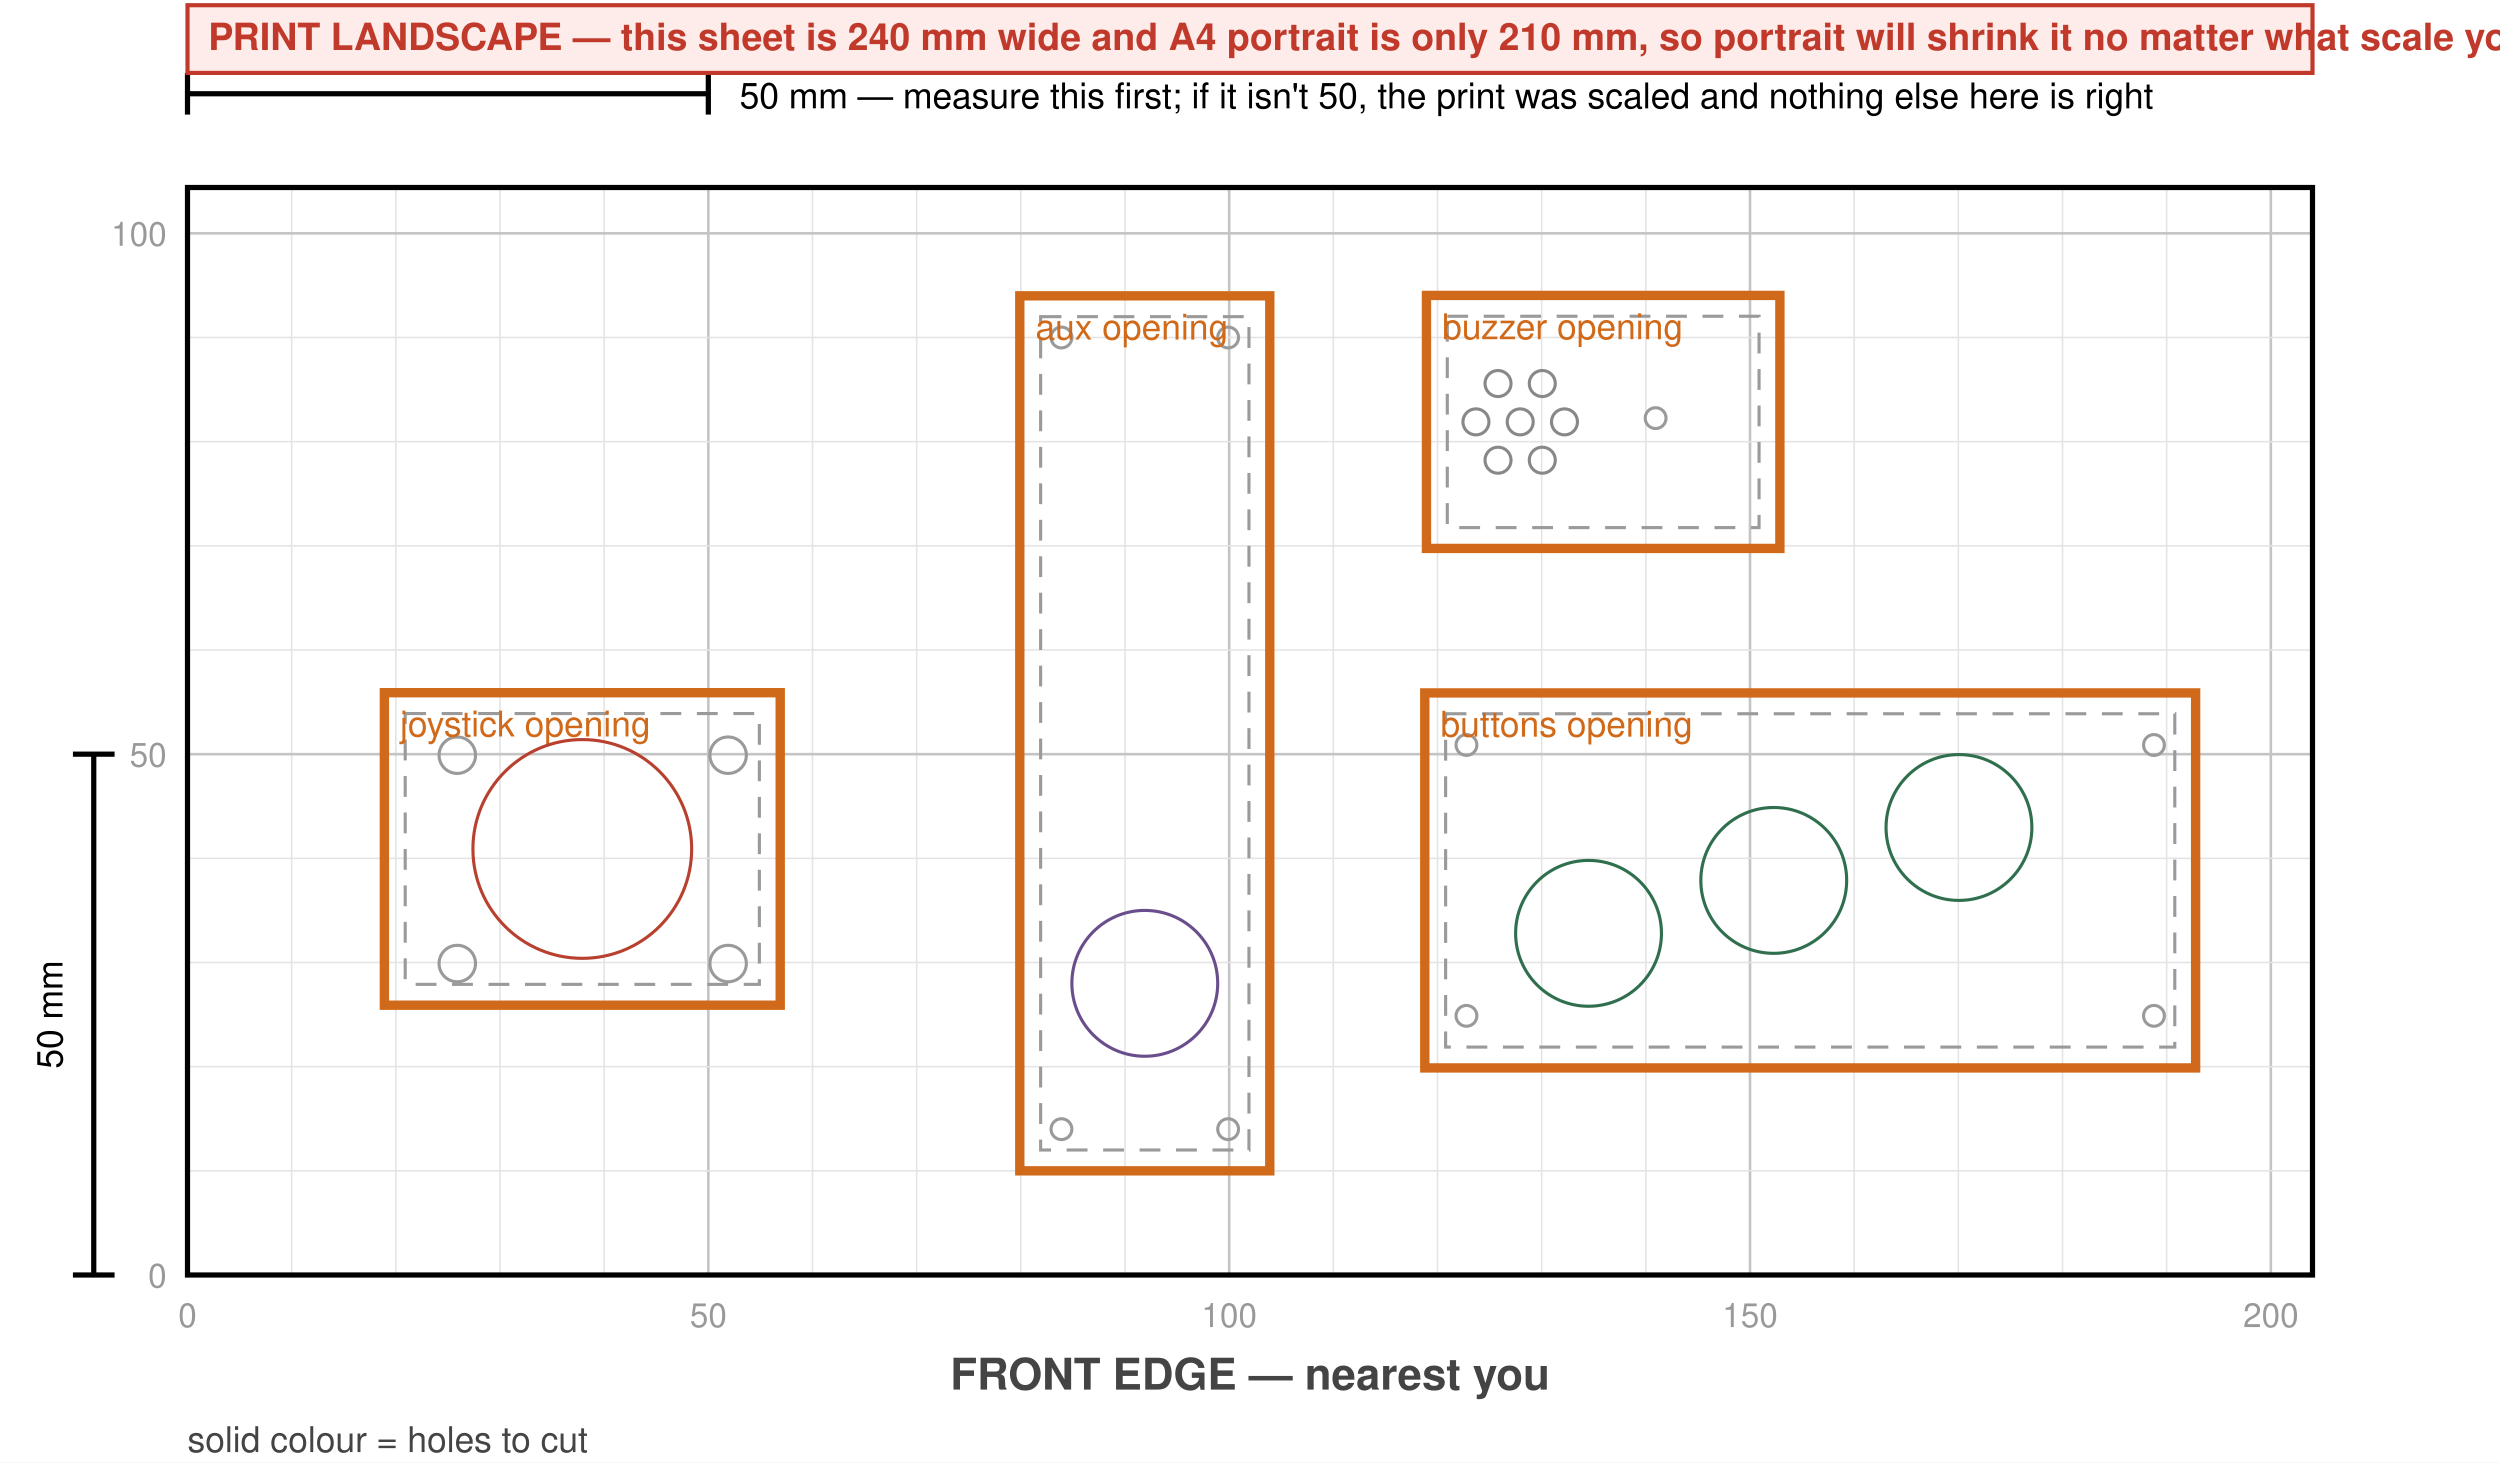
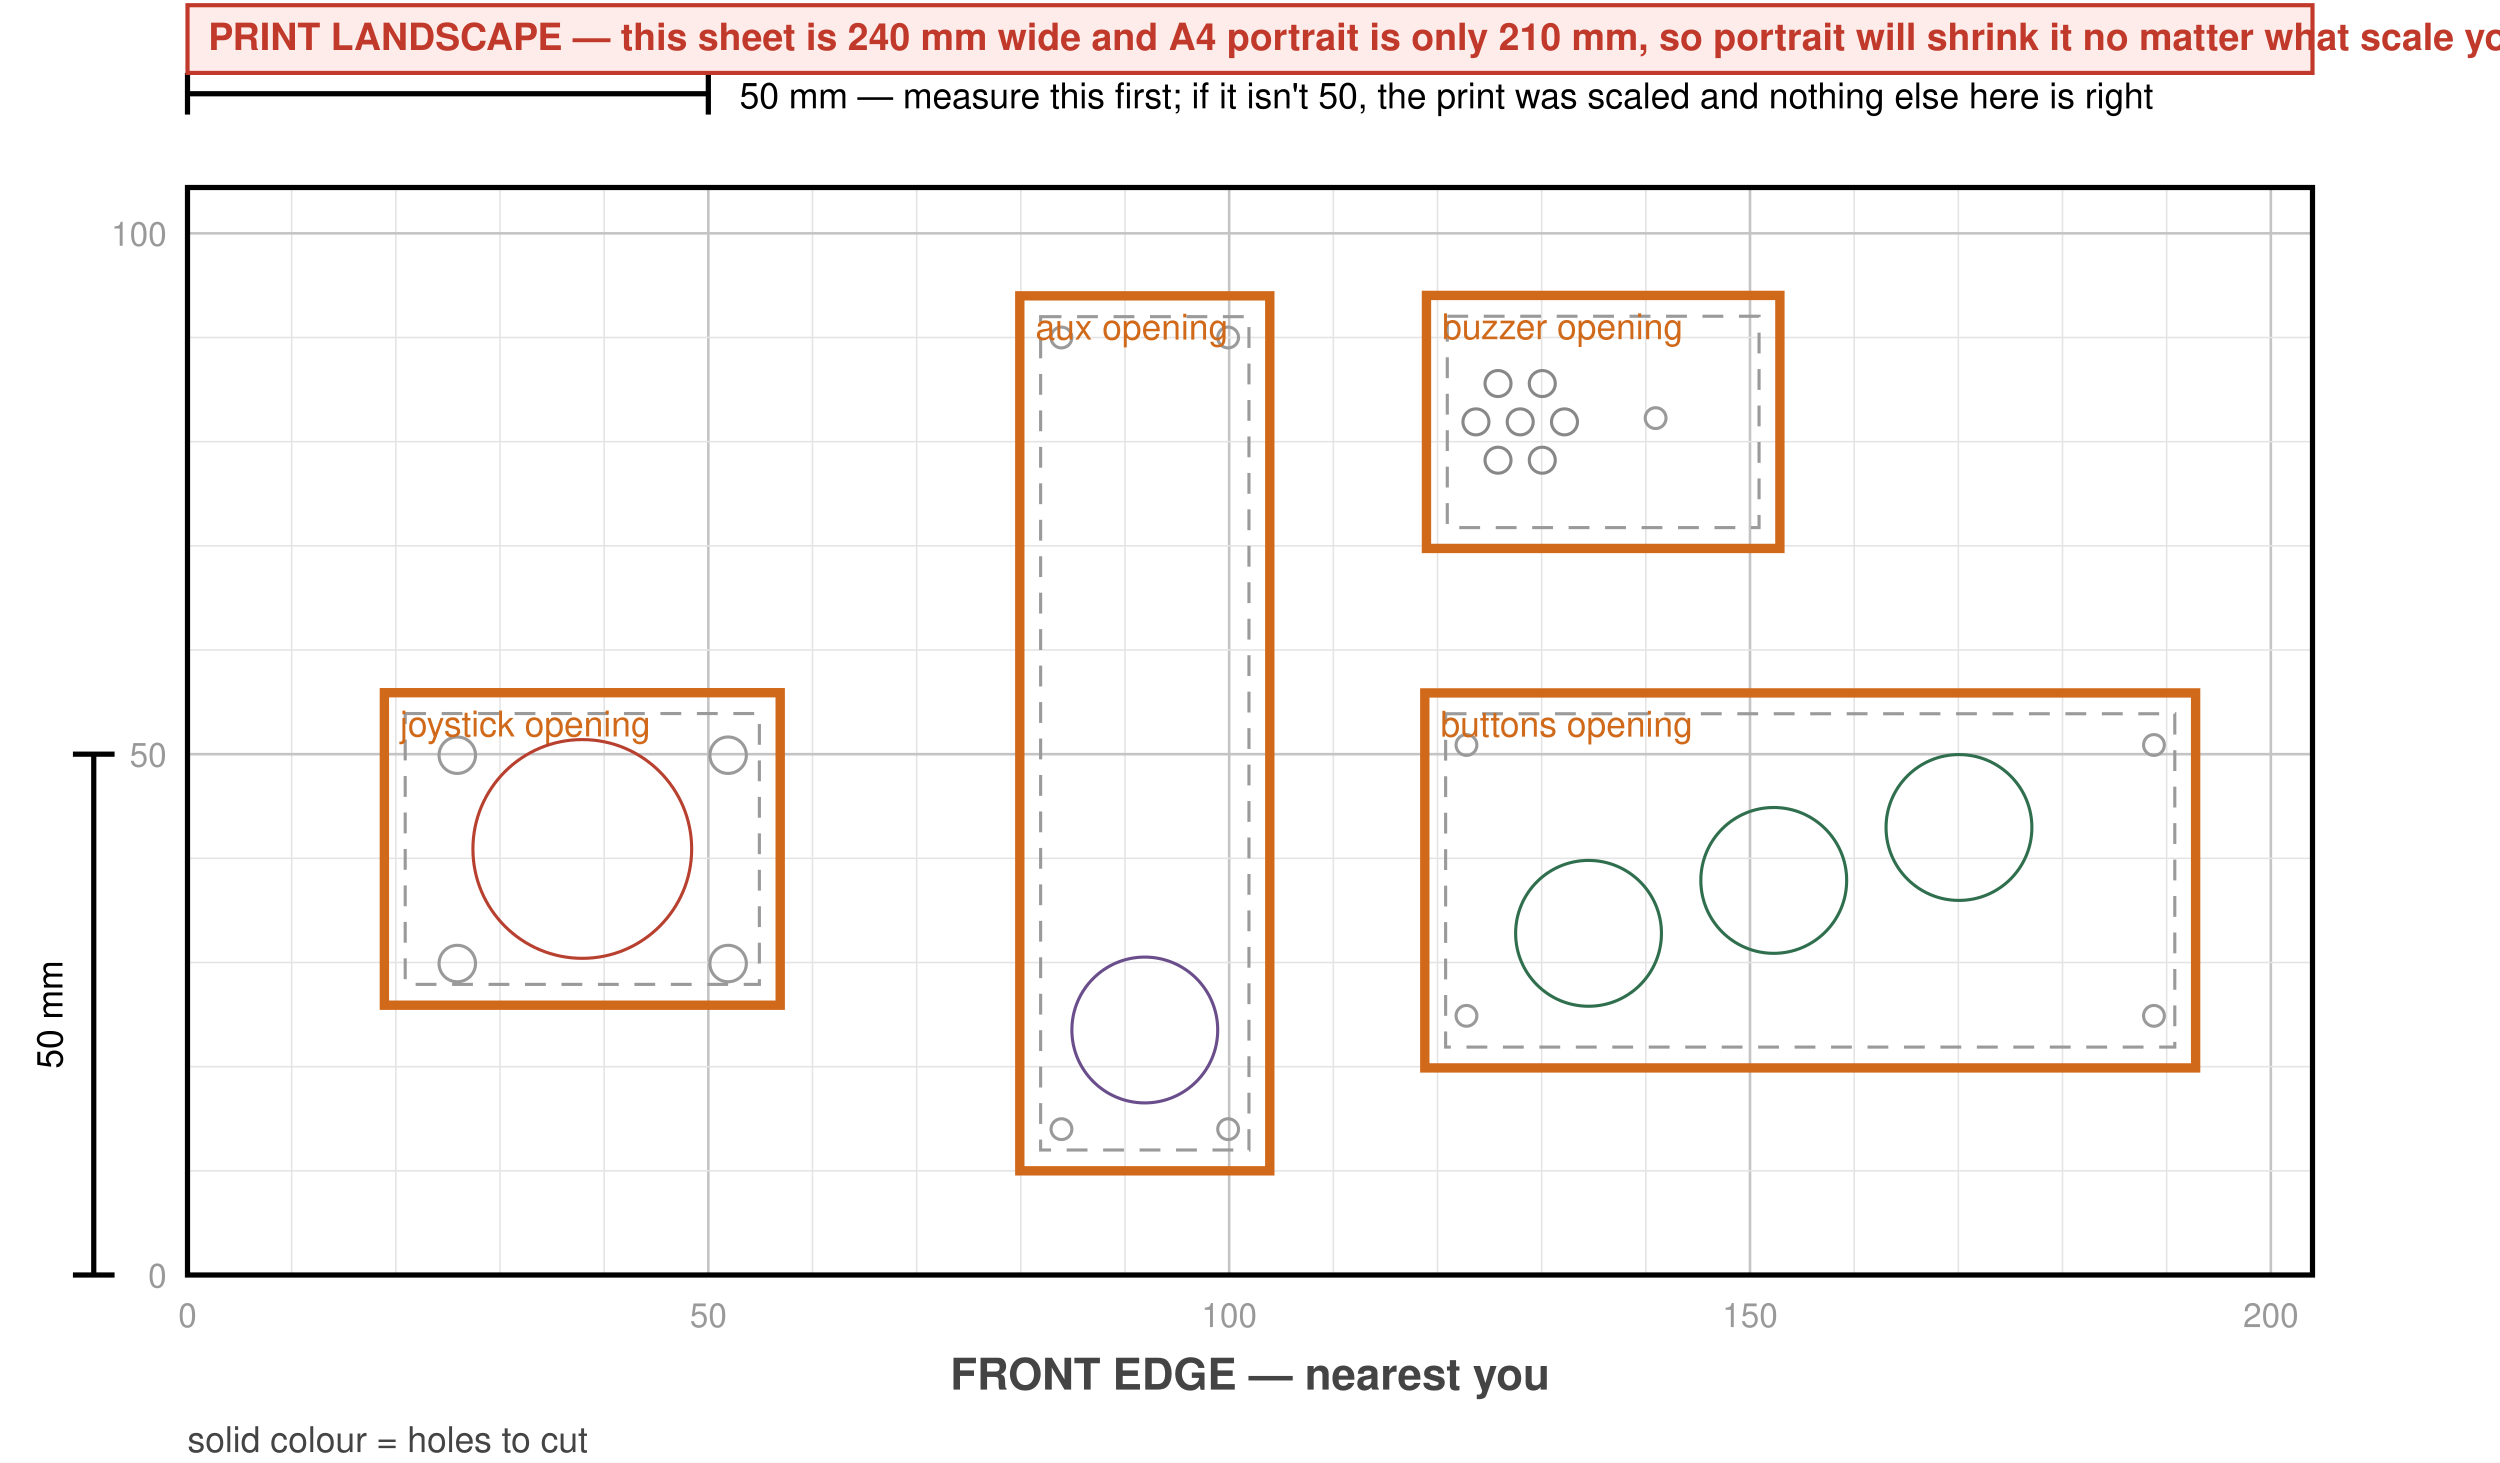
<svg xmlns="http://www.w3.org/2000/svg" width="240.0mm" height="140.4mm" viewBox="0 0 240.0 140.4">
  <rect width="100%" height="100%" fill="#fff" />
  <line x1="18.00" y1="122.40" x2="18.00" y2="18.00" stroke="#c4c4c4" stroke-width="0.25" />
  <text x="18.00" y="127.40" font-family="Helvetica" font-size="3.2" fill="#999" text-anchor="middle" font-weight="normal">0</text>
  <line x1="28.00" y1="122.40" x2="28.00" y2="18.00" stroke="#e4e4e4" stroke-width="0.15" />
  <line x1="38.00" y1="122.40" x2="38.00" y2="18.00" stroke="#e4e4e4" stroke-width="0.15" />
  <line x1="48.00" y1="122.40" x2="48.00" y2="18.00" stroke="#e4e4e4" stroke-width="0.15" />
  <line x1="58.00" y1="122.40" x2="58.00" y2="18.00" stroke="#e4e4e4" stroke-width="0.15" />
  <line x1="68.00" y1="122.40" x2="68.00" y2="18.00" stroke="#c4c4c4" stroke-width="0.25" />
  <text x="68.00" y="127.40" font-family="Helvetica" font-size="3.2" fill="#999" text-anchor="middle" font-weight="normal">50</text>
  <line x1="78.00" y1="122.40" x2="78.00" y2="18.00" stroke="#e4e4e4" stroke-width="0.15" />
  <line x1="88.00" y1="122.40" x2="88.00" y2="18.00" stroke="#e4e4e4" stroke-width="0.15" />
  <line x1="98.00" y1="122.40" x2="98.00" y2="18.00" stroke="#e4e4e4" stroke-width="0.15" />
  <line x1="108.00" y1="122.40" x2="108.00" y2="18.00" stroke="#e4e4e4" stroke-width="0.15" />
  <line x1="118.00" y1="122.40" x2="118.00" y2="18.00" stroke="#c4c4c4" stroke-width="0.25" />
  <text x="118.00" y="127.40" font-family="Helvetica" font-size="3.2" fill="#999" text-anchor="middle" font-weight="normal">100</text>
  <line x1="128.00" y1="122.40" x2="128.00" y2="18.00" stroke="#e4e4e4" stroke-width="0.15" />
  <line x1="138.00" y1="122.40" x2="138.00" y2="18.00" stroke="#e4e4e4" stroke-width="0.15" />
  <line x1="148.00" y1="122.40" x2="148.00" y2="18.00" stroke="#e4e4e4" stroke-width="0.15" />
  <line x1="158.00" y1="122.40" x2="158.00" y2="18.00" stroke="#e4e4e4" stroke-width="0.15" />
  <line x1="168.00" y1="122.40" x2="168.00" y2="18.00" stroke="#c4c4c4" stroke-width="0.25" />
  <text x="168.00" y="127.40" font-family="Helvetica" font-size="3.2" fill="#999" text-anchor="middle" font-weight="normal">150</text>
  <line x1="178.00" y1="122.40" x2="178.00" y2="18.00" stroke="#e4e4e4" stroke-width="0.15" />
  <line x1="188.00" y1="122.40" x2="188.00" y2="18.00" stroke="#e4e4e4" stroke-width="0.15" />
  <line x1="198.00" y1="122.40" x2="198.00" y2="18.00" stroke="#e4e4e4" stroke-width="0.15" />
  <line x1="208.00" y1="122.40" x2="208.00" y2="18.00" stroke="#e4e4e4" stroke-width="0.15" />
  <line x1="218.00" y1="122.40" x2="218.00" y2="18.00" stroke="#c4c4c4" stroke-width="0.25" />
  <text x="218.00" y="127.40" font-family="Helvetica" font-size="3.2" fill="#999" text-anchor="middle" font-weight="normal">200</text>
  <line x1="18.00" y1="122.40" x2="222.00" y2="122.40" stroke="#c4c4c4" stroke-width="0.25" />
  <text x="16.00" y="123.60" font-family="Helvetica" font-size="3.2" fill="#999" text-anchor="end" font-weight="normal">0</text>
  <line x1="18.00" y1="112.40" x2="222.00" y2="112.40" stroke="#e4e4e4" stroke-width="0.15" />
  <line x1="18.00" y1="102.40" x2="222.00" y2="102.40" stroke="#e4e4e4" stroke-width="0.15" />
  <line x1="18.00" y1="92.40" x2="222.00" y2="92.40" stroke="#e4e4e4" stroke-width="0.15" />
  <line x1="18.00" y1="82.40" x2="222.00" y2="82.40" stroke="#e4e4e4" stroke-width="0.15" />
  <line x1="18.00" y1="72.40" x2="222.00" y2="72.40" stroke="#c4c4c4" stroke-width="0.25" />
  <text x="16.00" y="73.60" font-family="Helvetica" font-size="3.2" fill="#999" text-anchor="end" font-weight="normal">50</text>
  <line x1="18.00" y1="62.40" x2="222.00" y2="62.40" stroke="#e4e4e4" stroke-width="0.15" />
  <line x1="18.00" y1="52.40" x2="222.00" y2="52.40" stroke="#e4e4e4" stroke-width="0.15" />
  <line x1="18.00" y1="42.40" x2="222.00" y2="42.40" stroke="#e4e4e4" stroke-width="0.15" />
  <line x1="18.00" y1="32.40" x2="222.00" y2="32.40" stroke="#e4e4e4" stroke-width="0.15" />
  <line x1="18.00" y1="22.40" x2="222.00" y2="22.40" stroke="#c4c4c4" stroke-width="0.25" />
  <text x="16.00" y="23.60" font-family="Helvetica" font-size="3.2" fill="#999" text-anchor="end" font-weight="normal">100</text>
  <rect x="18.0" y="18.0" width="204.0" height="104.4" fill="none" stroke="#000" stroke-width="0.5" />
  <rect x="38.90" y="68.50" width="34.00" height="26.00" fill="none" stroke="#9a9a9a" stroke-width="0.3" stroke-dasharray="2 1.5" />
  <circle cx="43.90" cy="92.50" r="1.75" fill="none" stroke="#9a9a9a" stroke-width="0.3" />
  <circle cx="69.90" cy="92.50" r="1.75" fill="none" stroke="#9a9a9a" stroke-width="0.3" />
  <circle cx="69.90" cy="72.50" r="1.75" fill="none" stroke="#9a9a9a" stroke-width="0.3" />
  <circle cx="43.90" cy="72.50" r="1.75" fill="none" stroke="#9a9a9a" stroke-width="0.3" />
  <rect x="138.78" y="68.52" width="70.00" height="32.00" fill="none" stroke="#9a9a9a" stroke-width="0.3" stroke-dasharray="2 1.5" />
  <circle cx="140.78" cy="97.52" r="1.00" fill="none" stroke="#9a9a9a" stroke-width="0.3" />
  <circle cx="206.78" cy="97.52" r="1.00" fill="none" stroke="#9a9a9a" stroke-width="0.3" />
  <circle cx="206.78" cy="71.52" r="1.00" fill="none" stroke="#9a9a9a" stroke-width="0.3" />
  <circle cx="140.78" cy="71.52" r="1.00" fill="none" stroke="#9a9a9a" stroke-width="0.3" />
  <rect x="99.90" y="30.40" width="20.00" height="80.00" fill="none" stroke="#9a9a9a" stroke-width="0.3" stroke-dasharray="2 1.5" />
  <circle cx="101.90" cy="108.40" r="1.00" fill="none" stroke="#9a9a9a" stroke-width="0.3" />
  <circle cx="117.90" cy="108.40" r="1.00" fill="none" stroke="#9a9a9a" stroke-width="0.3" />
  <circle cx="117.90" cy="32.40" r="1.00" fill="none" stroke="#9a9a9a" stroke-width="0.3" />
  <circle cx="101.90" cy="32.40" r="1.00" fill="none" stroke="#9a9a9a" stroke-width="0.3" />
  <rect x="138.94" y="30.36" width="29.93" height="20.29" fill="none" stroke="#9a9a9a" stroke-width="0.3" stroke-dasharray="2 1.5" />
  <circle cx="158.94" cy="40.14" r="1.00" fill="none" stroke="#9a9a9a" stroke-width="0.3" />
  <rect x="36.90" y="66.50" width="38.00" height="30.00" fill="none" stroke="#d06a1a" stroke-width="0.9" />
  <text x="38.40" y="70.70" font-family="Helvetica" font-size="3.4" fill="#d06a1a" text-anchor="start" font-weight="normal">joystick opening</text>
  <rect x="136.78" y="66.52" width="74.00" height="36.00" fill="none" stroke="#d06a1a" stroke-width="0.9" />
  <text x="138.28" y="70.72" font-family="Helvetica" font-size="3.4" fill="#d06a1a" text-anchor="start" font-weight="normal">buttons opening</text>
  <rect x="97.90" y="28.40" width="24.00" height="84.00" fill="none" stroke="#d06a1a" stroke-width="0.9" />
  <text x="99.40" y="32.60" font-family="Helvetica" font-size="3.4" fill="#d06a1a" text-anchor="start" font-weight="normal">aux opening</text>
  <rect x="136.94" y="28.36" width="33.93" height="24.29" fill="none" stroke="#d06a1a" stroke-width="0.9" />
  <text x="138.44" y="32.56" font-family="Helvetica" font-size="3.4" fill="#d06a1a" text-anchor="start" font-weight="normal">buzzer opening</text>
  <circle cx="55.90" cy="81.50" r="10.50" fill="none" stroke="#b8402f" stroke-width="0.3" />
  <circle cx="152.50" cy="89.60" r="7.00" fill="none" stroke="#2f6f4e" stroke-width="0.3" />
  <circle cx="170.28" cy="84.52" r="7.00" fill="none" stroke="#2f6f4e" stroke-width="0.3" />
  <circle cx="188.06" cy="79.44" r="7.00" fill="none" stroke="#2f6f4e" stroke-width="0.3" />
-   <circle cx="109.90" cy="94.40" r="7.00" fill="none" stroke="#6a4e8c" stroke-width="0.3" />
+   <circle cx="109.90" cy="98.88" r="7.00" fill="none" stroke="#6a4e8c" stroke-width="0.3" />
  <circle cx="150.19" cy="40.50" r="1.25" fill="none" stroke="#888" stroke-width="0.3" />
  <circle cx="148.06" cy="36.82" r="1.25" fill="none" stroke="#888" stroke-width="0.3" />
  <circle cx="143.81" cy="36.82" r="1.25" fill="none" stroke="#888" stroke-width="0.3" />
  <circle cx="141.69" cy="40.50" r="1.25" fill="none" stroke="#888" stroke-width="0.3" />
  <circle cx="143.81" cy="44.18" r="1.25" fill="none" stroke="#888" stroke-width="0.3" />
  <circle cx="148.06" cy="44.18" r="1.25" fill="none" stroke="#888" stroke-width="0.3" />
  <circle cx="145.94" cy="40.50" r="1.25" fill="none" stroke="#888" stroke-width="0.3" />
  <text x="120.00" y="133.40" font-family="Helvetica" font-size="4.2" fill="#444" text-anchor="middle" font-weight="bold">FRONT EDGE — nearest you</text>
  <line x1="18.00" y1="9.00" x2="68.00" y2="9.00" stroke="#000" stroke-width="0.5" />
  <line x1="18.00" y1="7.00" x2="18.00" y2="11.00" stroke="#000" stroke-width="0.5" />
  <line x1="68.00" y1="7.00" x2="68.00" y2="11.00" stroke="#000" stroke-width="0.5" />
  <text x="71.00" y="10.40" font-family="Helvetica" font-size="3.4" fill="#000" text-anchor="start" font-weight="normal">50 mm — measure this first; if it isn't 50, the print was scaled and nothing else here is right</text>
  <rect x="18.00" y="0.50" width="204.00" height="6.5" fill="#fdecea" stroke="#c0392b" stroke-width="0.4" />
  <text x="20.00" y="4.80" font-family="Helvetica" font-size="3.6" fill="#c0392b" text-anchor="start" font-weight="bold">PRINT LANDSCAPE — this sheet is 240 mm wide and A4 portrait is only 210 mm, so portrait will shrink it no matter what scale you choose</text>
  <line x1="9.00" y1="122.40" x2="9.00" y2="72.40" stroke="#000" stroke-width="0.5" />
  <line x1="7.00" y1="122.40" x2="11.00" y2="122.40" stroke="#000" stroke-width="0.5" />
  <line x1="7.00" y1="72.40" x2="11.00" y2="72.40" stroke="#000" stroke-width="0.5" />
  <text x="6.00" y="97.40" font-family="Helvetica" font-size="3.4" fill="#000" text-anchor="middle" transform="rotate(-90 6.00 97.40)">50 mm</text>
  <text x="18.00" y="139.40" font-family="Helvetica" font-size="3.4" fill="#444" text-anchor="start" font-weight="normal">solid colour = holes to cut</text>
  <text x="18.00" y="144.00" font-family="Helvetica" font-size="3.4" fill="#9a9a9a" text-anchor="start" font-weight="normal">dashed grey = boards behind the panel, and joystick screw holes</text>
  <text x="18.00" y="148.60" font-family="Helvetica" font-size="3.4" fill="#999" text-anchor="start" font-weight="normal">grid = 10 mm, heavier every 50 — pencil a position, read it off the margin, type it into case_params.py</text>
  <text x="222.00" y="148.60" font-family="Helvetica" font-size="3.2" fill="#bbb" text-anchor="end" font-weight="normal">board outlines are estimates until measured</text>
</svg>
